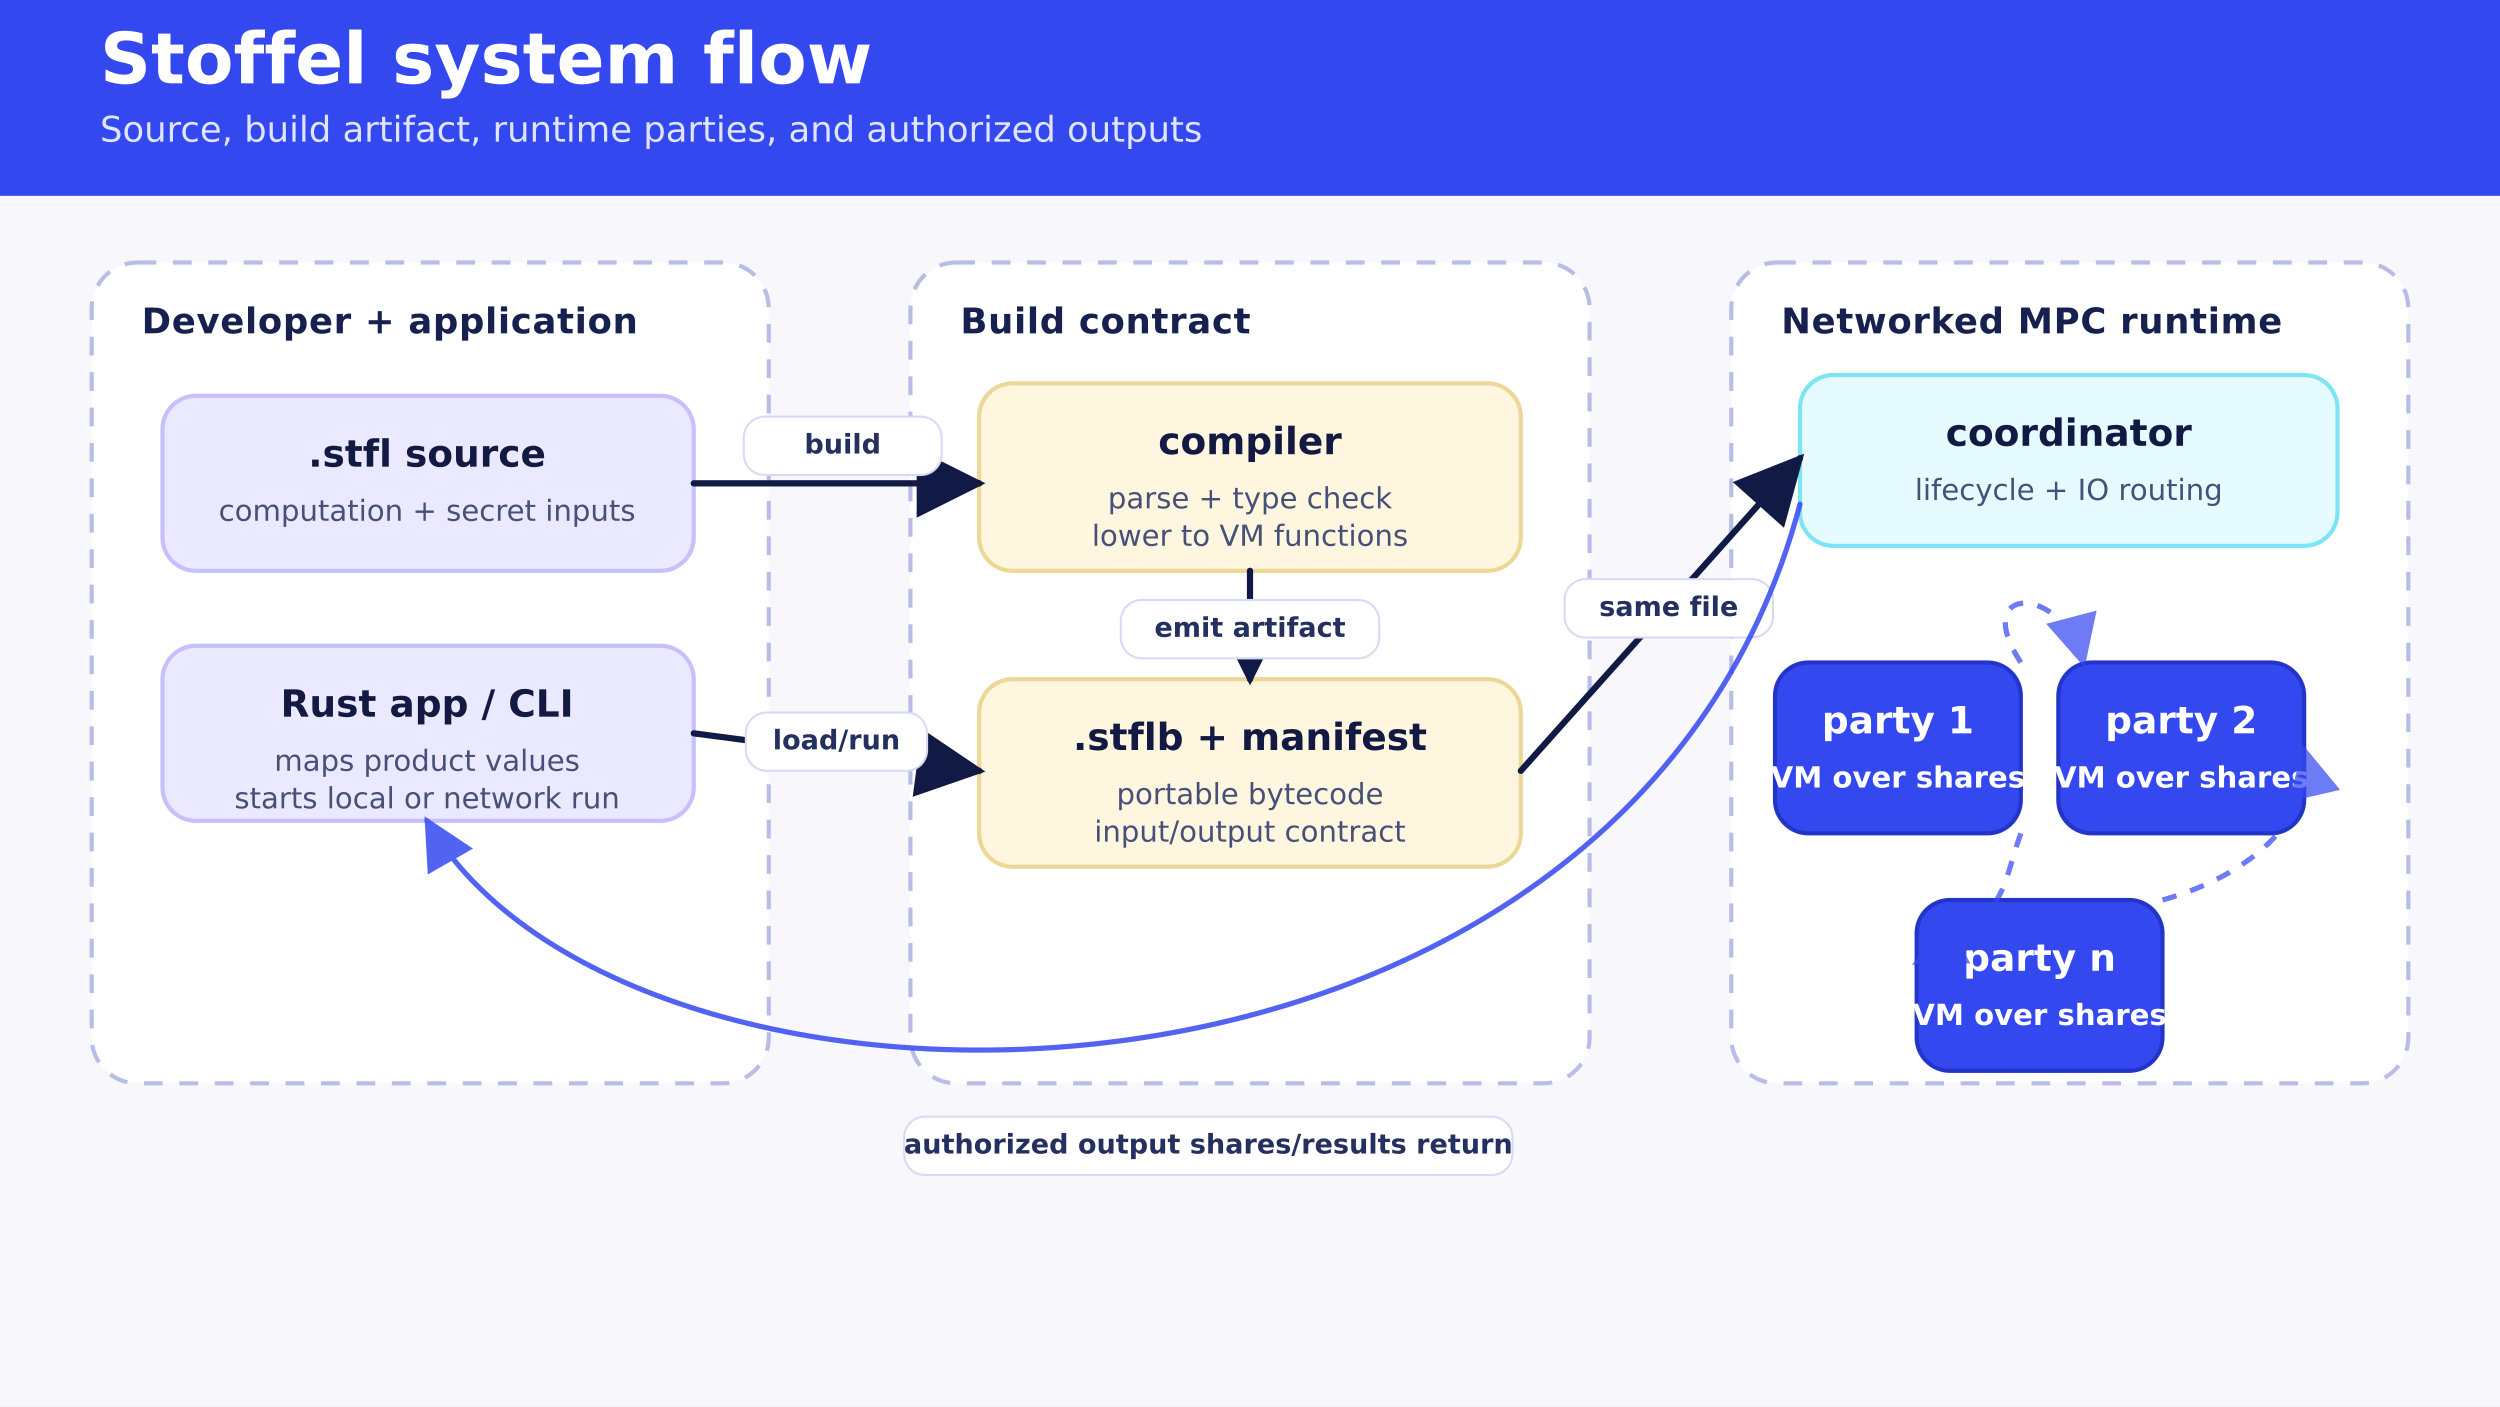
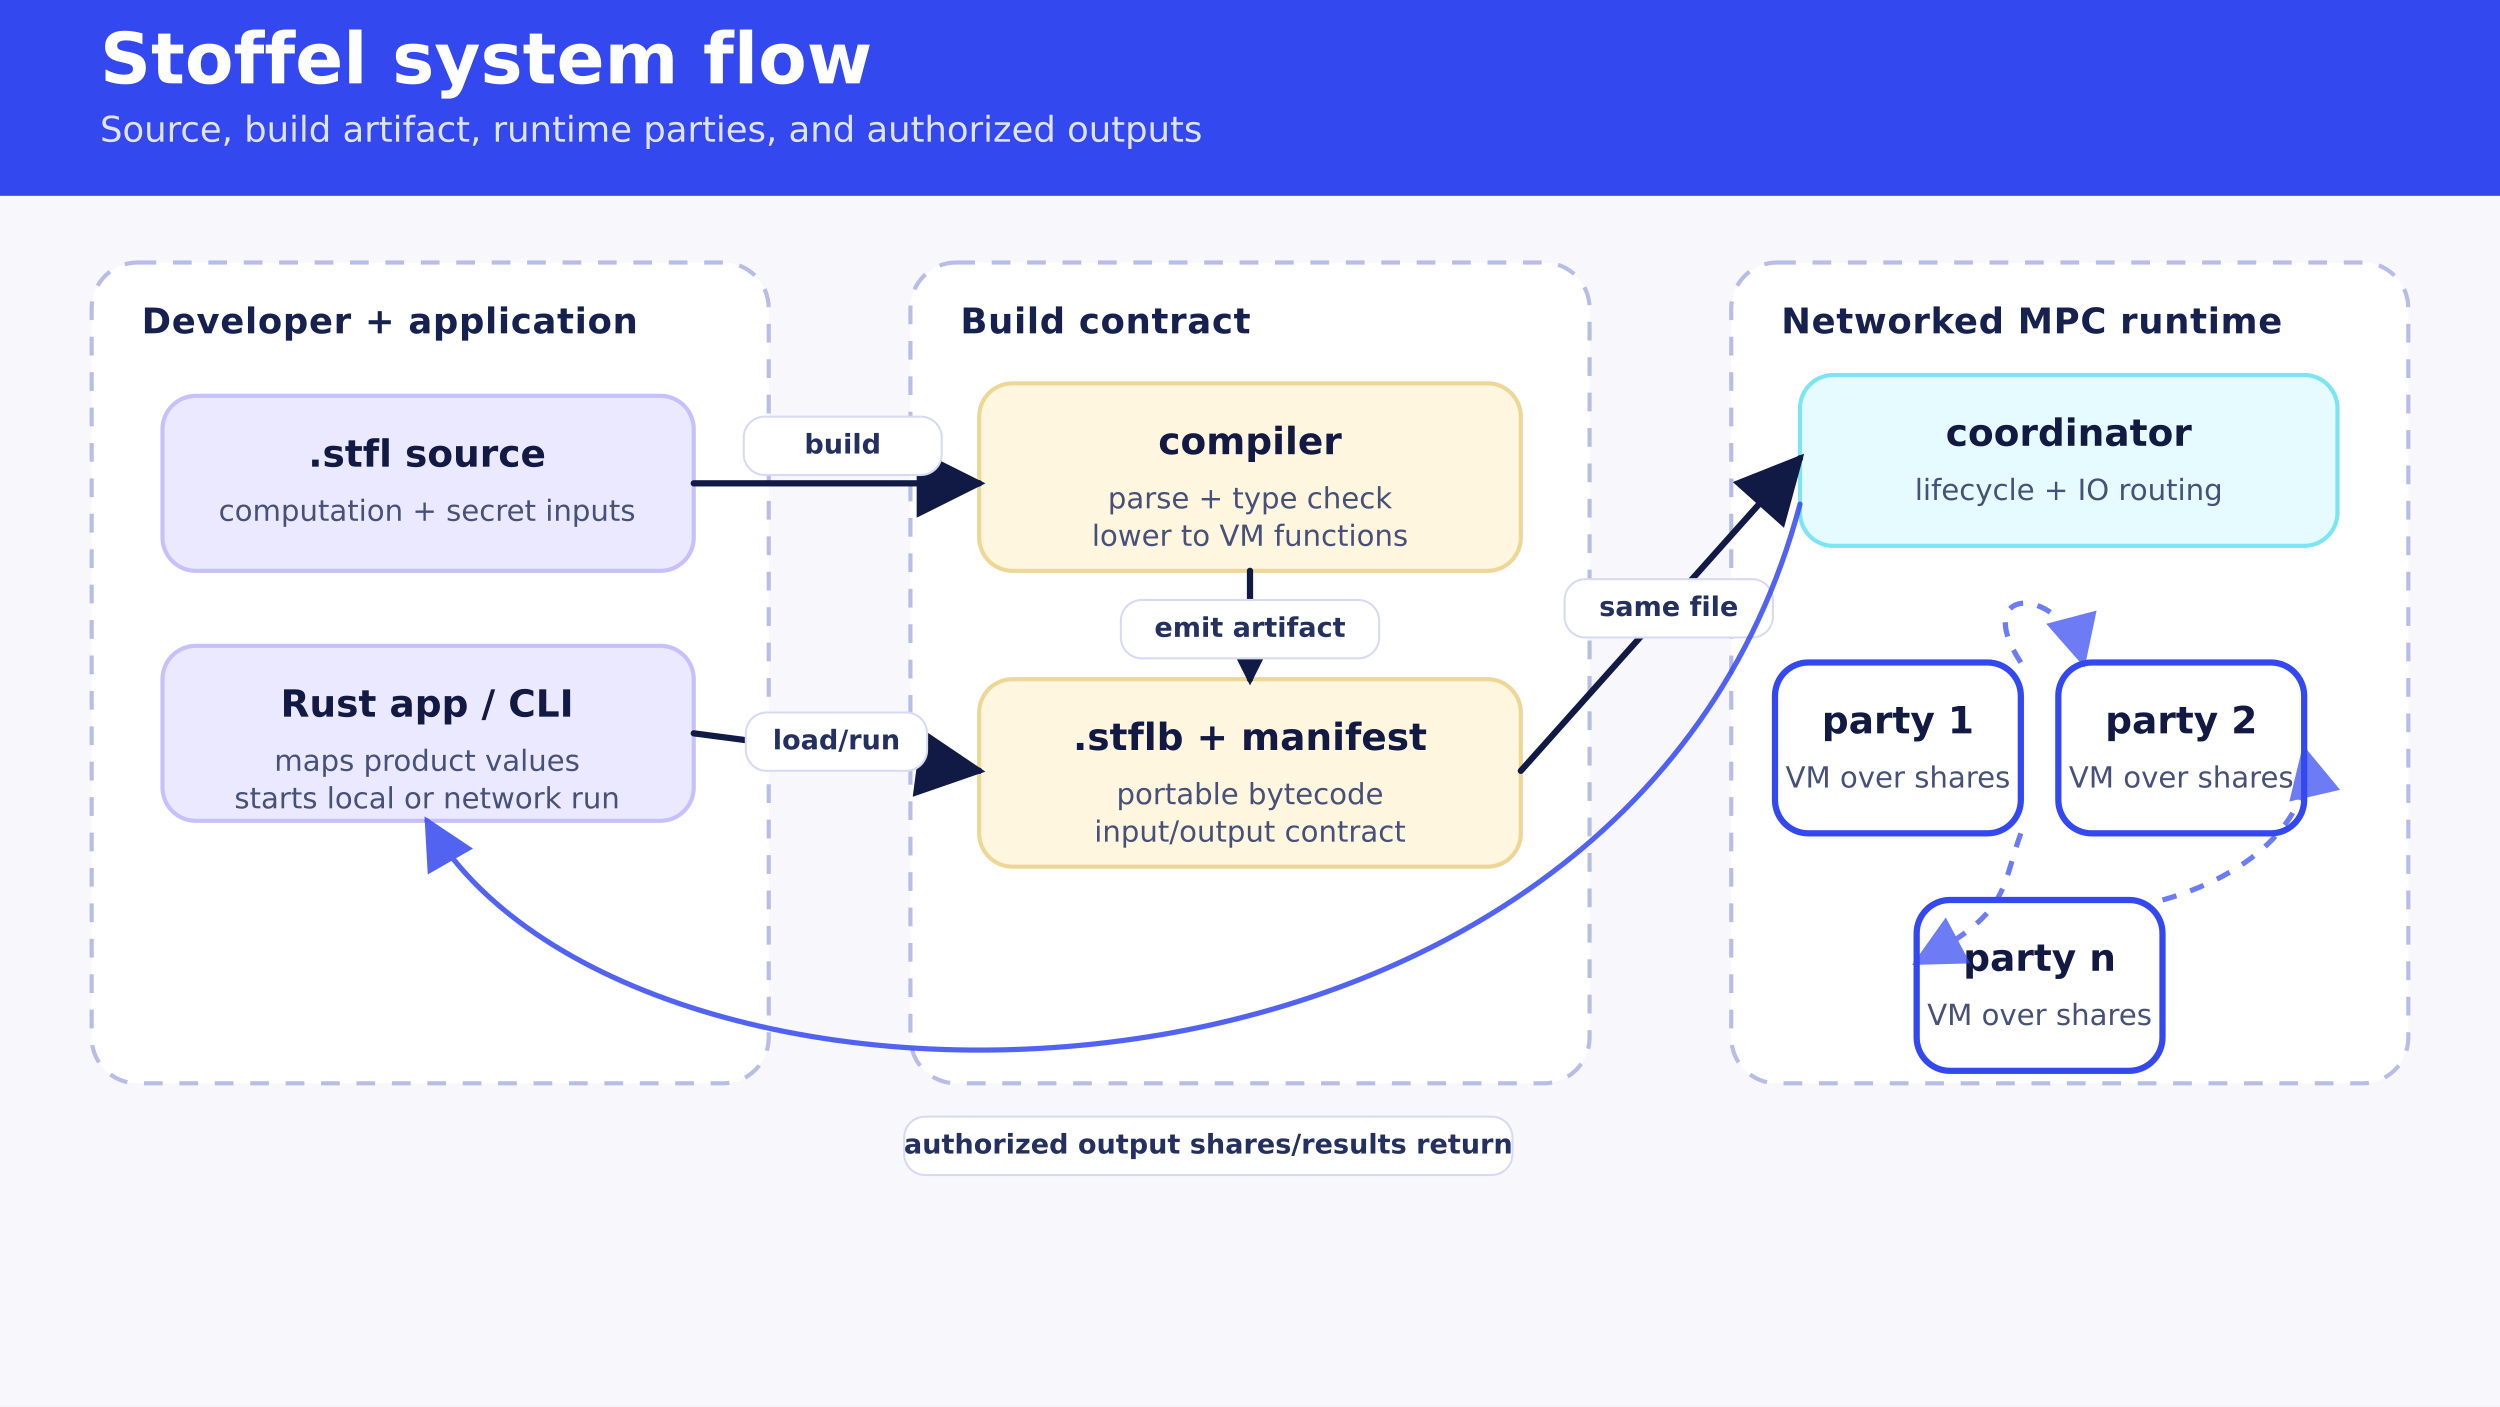
<svg xmlns="http://www.w3.org/2000/svg" width="1200" height="675" viewBox="0 0 1200 675" role="img" aria-labelledby="title desc">
  <defs>
    <style>
:root { color-scheme: light; }
.bg { fill: #f8f8fc; }
.header { fill: #3448f0; }
.title { font-family: 'DejaVu Sans', Arial, sans-serif; font-size: 34px; font-weight: 700; fill: #ffffff; }
.subtitle { font-family: 'DejaVu Sans', Arial, sans-serif; font-size: 17px; font-weight: 400; fill: #dfe4ff; }
.zone { fill: #ffffff; stroke: #b8bde8; stroke-width: 2; stroke-dasharray: 9 8; rx: 22; }
.zone-title { font-family: 'DejaVu Sans', Arial, sans-serif; font-size: 17px; font-weight: 700; fill: #17214f; letter-spacing: .02em; }
.card { fill: #ffffff; stroke: #c6cbef; stroke-width: 2; rx: 16; }
.card-lav { fill: #ebe9ff; stroke: #c6c0ff; }
.card-cream { fill: #fff6df; stroke: #edd797; }
.card-blue { fill: #3448f0; stroke: #2335c8; }
+ .card-party { fill: #ffffff; stroke: #3448f0; stroke-width: 3; }
.card-cyan { fill: #e5fbff; stroke: #7be4f5; }
.card-text { font-family: 'DejaVu Sans', Arial, sans-serif; font-size: 18px; font-weight: 700; fill: #121a44; }
.card-sub { font-family: 'DejaVu Sans', Arial, sans-serif; font-size: 14px; font-weight: 400; fill: #465078; }
.white { fill: #ffffff; }
.on-blue-title { font-family: 'DejaVu Sans', Arial, sans-serif; font-size: 18px; font-weight: 700; }
.on-blue-sub { font-family: 'DejaVu Sans', Arial, sans-serif; font-size: 14px; font-weight: 700; }
.small { font-family: 'DejaVu Sans', Arial, sans-serif; font-size: 13px; font-weight: 400; fill: #465078; }
.badge { fill: #5ee3ff; stroke: #28bfdc; stroke-width: 1.5; }
.badge-text { font-family: 'DejaVu Sans', Arial, sans-serif; font-size: 15px; font-weight: 700; fill: #07133d; text-anchor: middle; dominant-baseline: middle; }
.arrow { stroke: #101a45; stroke-width: 3; fill: none; marker-end: url(#arrow); stroke-linecap: round; stroke-linejoin: round; }
.arrow-soft { stroke: #3448f0; stroke-width: 2.5; fill: none; marker-end: url(#arrow-soft); stroke-linecap: round; stroke-linejoin: round; opacity: .85; }
.arrow-dash { stroke: #3448f0; stroke-width: 2.5; fill: none; stroke-dasharray: 7 7; marker-end: url(#arrow-soft); opacity: .72; }
.label-chip { fill: #ffffff; stroke: #d7daf4; stroke-width: 1; rx: 10; }
.label { font-family: 'DejaVu Sans', Arial, sans-serif; font-size: 13px; font-weight: 700; fill: #24305f; text-anchor: middle; dominant-baseline: middle; }
</style>
    <marker id="arrow" markerWidth="11" markerHeight="11" refX="10" refY="5.5" orient="auto">
      <path d="M0,0 L11,5.5 L0,11 z" fill="#101a45" />
    </marker>
    <marker id="arrow-soft" markerWidth="10" markerHeight="10" refX="9" refY="5" orient="auto">
      <path d="M0,0 L10,5 L0,10 z" fill="#3448f0" />
    </marker>
  </defs>
  <rect class="bg" width="1200" height="675" />
  <rect class="header" x="0" y="0" width="1200" height="94" />
  <text x="48" y="40" class="title">Stoffel system flow</text>
  <text x="48" y="68" class="subtitle">Source, build artifact, runtime parties, and authorized outputs</text>
  <rect x="44" y="126" width="325" height="394" class="zone" />
  <text x="68" y="160" class="zone-title">Developer + application</text>
  <rect x="437" y="126" width="326" height="394" class="zone" />
  <text x="461" y="160" class="zone-title">Build contract</text>
  <rect x="831" y="126" width="325" height="394" class="zone" />
  <text x="855" y="160" class="zone-title">Networked MPC runtime</text>
  <rect x="78" y="190" width="255" height="84" class="card card-lav" />
  <text x="205" y="224" class="card-text" text-anchor="middle">.stfl source</text>
  <text x="205" y="250" class="card-sub" text-anchor="middle">computation + secret inputs</text>
  <rect x="78" y="310" width="255" height="84" class="card card-lav" />
  <text x="205" y="344" class="card-text" text-anchor="middle">Rust app / CLI</text>
  <text x="205" y="370" class="card-sub" text-anchor="middle">maps product values</text>
  <text x="205" y="388" class="card-sub" text-anchor="middle">starts local or network run</text>
  <rect x="470" y="184" width="260" height="90" class="card card-cream" />
  <text x="600" y="218" class="card-text" text-anchor="middle">compiler</text>
  <text x="600" y="244" class="card-sub" text-anchor="middle">parse + type check</text>
  <text x="600" y="262" class="card-sub" text-anchor="middle">lower to VM functions</text>
  <rect x="470" y="326" width="260" height="90" class="card card-cream" />
  <text x="600" y="360" class="card-text" text-anchor="middle">.stflb + manifest</text>
  <text x="600" y="386" class="card-sub" text-anchor="middle">portable bytecode</text>
  <text x="600" y="404" class="card-sub" text-anchor="middle">input/output contract</text>
  <rect x="864" y="180" width="258" height="82" class="card card-cyan" />
  <text x="993" y="214" class="card-text" text-anchor="middle">coordinator</text>
  <text x="993" y="240" class="card-sub" text-anchor="middle">lifecycle + IO routing</text>
-   <rect x="852" y="318" width="118" height="82" class="card card-blue" />
-   <text x="911" y="352" class="on-blue-title" fill="#ffffff" opacity="1" style="fill:#ffffff;color:#ffffff" text-anchor="middle">party 1</text>
-   <text x="911" y="378" class="on-blue-sub" fill="#ffffff" opacity="1" style="fill:#ffffff;color:#ffffff" text-anchor="middle">VM over shares</text>
-   <rect x="988" y="318" width="118" height="82" class="card card-blue" />
-   <text x="1047" y="352" class="on-blue-title" fill="#ffffff" opacity="1" style="fill:#ffffff;color:#ffffff" text-anchor="middle">party 2</text>
-   <text x="1047" y="378" class="on-blue-sub" fill="#ffffff" opacity="1" style="fill:#ffffff;color:#ffffff" text-anchor="middle">VM over shares</text>
-   <rect x="920" y="432" width="118" height="82" class="card card-blue" />
-   <text x="979" y="466" class="on-blue-title" fill="#ffffff" opacity="1" style="fill:#ffffff;color:#ffffff" text-anchor="middle">party n</text>
-   <text x="979" y="492" class="on-blue-sub" fill="#ffffff" opacity="1" style="fill:#ffffff;color:#ffffff" text-anchor="middle">VM over shares</text>
+   <rect x="852" y="318" width="118" height="82" class="card card-party" />
+   <text x="911" y="352" class="card-text" text-anchor="middle">party 1</text>
+   <text x="911" y="378" class="card-sub" text-anchor="middle">VM over shares</text>
+   <rect x="988" y="318" width="118" height="82" class="card card-party" />
+   <text x="1047" y="352" class="card-text" text-anchor="middle">party 2</text>
+   <text x="1047" y="378" class="card-sub" text-anchor="middle">VM over shares</text>
+   <rect x="920" y="432" width="118" height="82" class="card card-party" />
+   <text x="979" y="466" class="card-text" text-anchor="middle">party n</text>
+   <text x="979" y="492" class="card-sub" text-anchor="middle">VM over shares</text>
  <path d="M333,232 L470,232" class="arrow" />
  <rect x="357" y="200" width="95" height="28" class="label-chip" />
  <text x="404.5" y="214" class="label">build</text>
  <path d="M333,352 L470,370" class="arrow" />
  <rect x="358" y="342" width="87" height="28" class="label-chip" />
  <text x="401.5" y="356" class="label">load/run</text>
  <path d="M600,274 L600,326" class="arrow" />
  <rect x="538" y="288" width="124" height="28" class="label-chip" />
  <text x="600.0" y="302" class="label">emit artifact</text>
  <path d="M730,370 L864,220" class="arrow" />
  <rect x="751" y="278" width="100" height="28" class="label-chip" />
  <text x="801.0" y="292" class="label">same file</text>
  <path d="M864,242 C780,560 300,560 205,394" class="arrow-soft" />
  <rect x="434" y="536" width="292" height="28" class="label-chip" />
  <text x="580.0" y="550" class="label">authorized output shares/results return</text>
  <path d="M970,318 C945,280 990,280 1000,318" class="arrow-dash" />
  <path d="M970,400 C960,428 965,438 920,462" class="arrow-dash" />
  <path d="M1038,432 C1088,418 1112,386 1106,360" class="arrow-dash" />
</svg>
